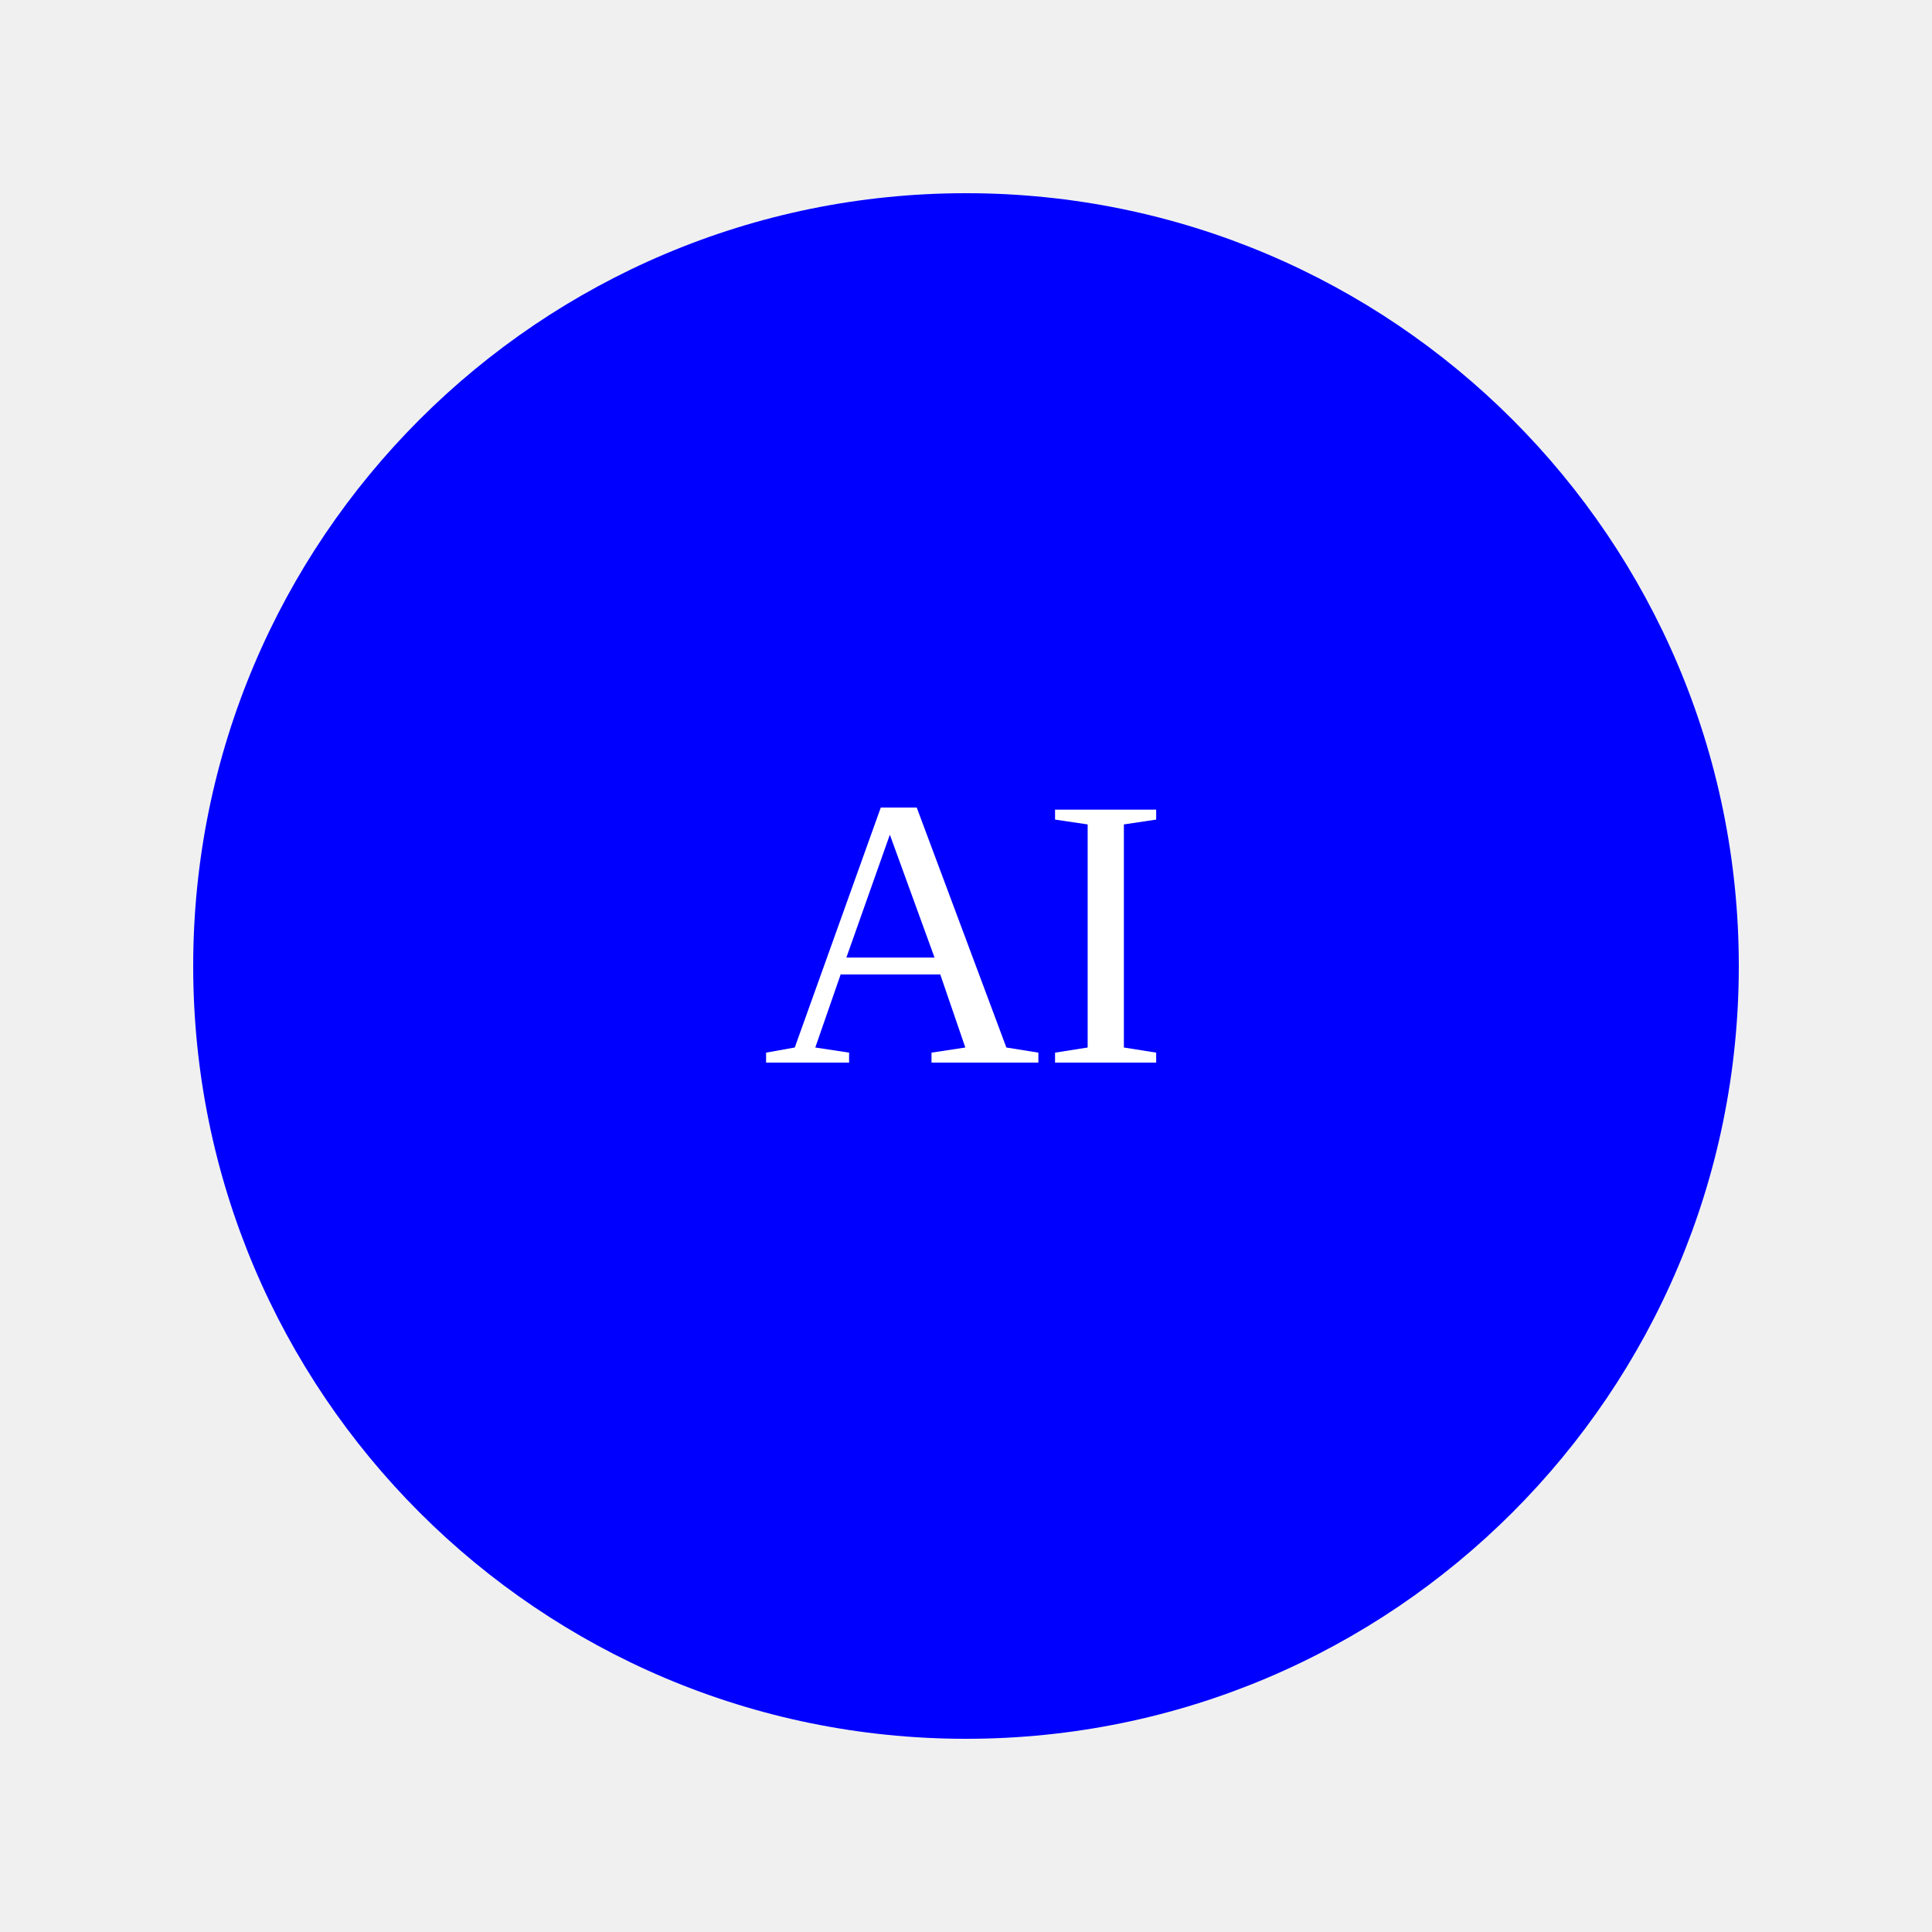
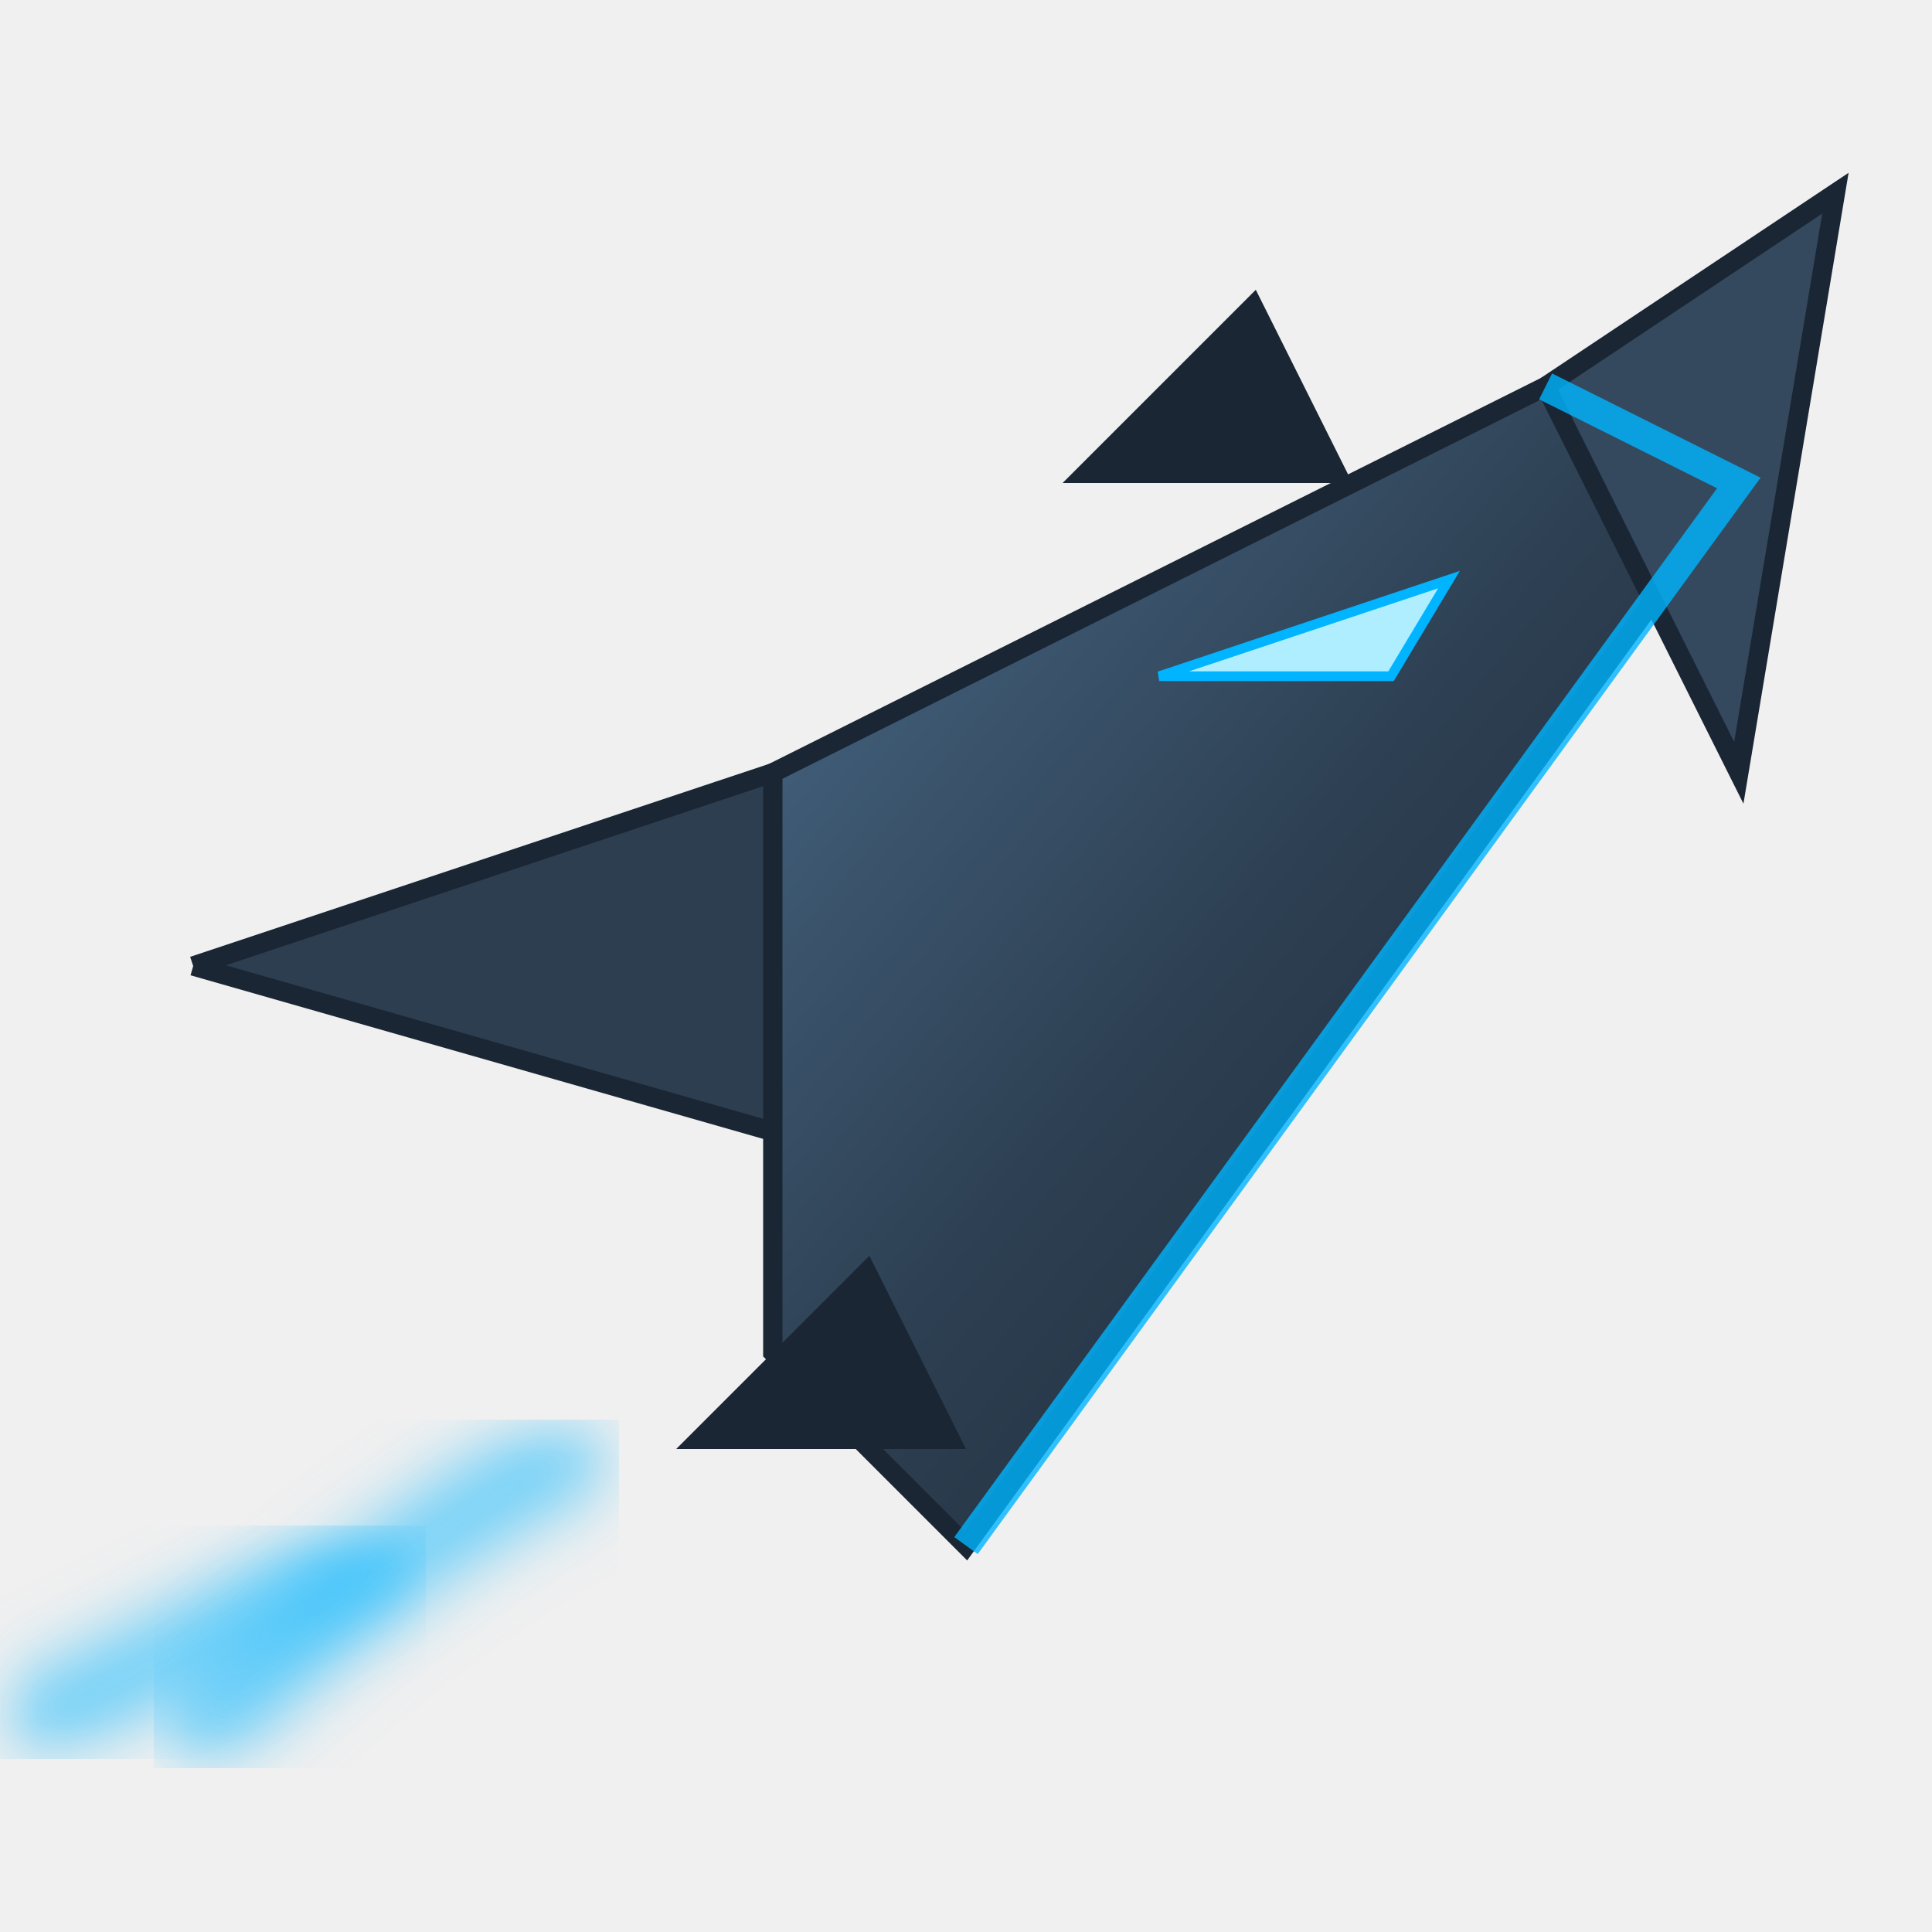
- <svg xmlns="http://www.w3.org/2000/svg" width="100" height="100">
-   <circle cx="50" cy="50" r="40" fill="blue" />
-   <text x="50" y="55" font-size="20" text-anchor="middle" fill="white">AI</text>
+ <svg xmlns="http://www.w3.org/2000/svg" viewBox="0 0 100 100">
+   <defs>
+     <linearGradient id="bodyGradBlue" x1="0%" y1="0%" x2="100%" y2="100%">
+       <stop offset="0%" stop-color="#4a6b8a" />
+       <stop offset="50%" stop-color="#2c3e50" />
+       <stop offset="100%" stop-color="#1a2634" />
+     </linearGradient>
+     <filter id="afterburner">
+       <feGaussianBlur stdDeviation="2" />
+     </filter>
+   </defs>
+   <g>
+     <path d="M20 80 Q10 85, 0 90" stroke="#00b4ff" stroke-width="3" stroke-linecap="round" filter="url(#afterburner)" opacity="0.8" />
+     <path d="M30 75 Q20 80, 10 90" stroke="#00b4ff" stroke-width="3" stroke-linecap="round" filter="url(#afterburner)" opacity="0.8" />
+     <path d="M10 50 L40 40 L45 60 L10 50" fill="#2c3e50" stroke="#1a2634" />
+     <path d="M40 40 L80 20 L90 25 L50 80 L40 70 Z" fill="url(#bodyGradBlue)" stroke="#1a2634" />
+     <path d="M80 20 L95 10 L90 40 L80 20" fill="#34495e" stroke="#1a2634" />
+     <path d="M60 35 L75 30 L72 35 Z" fill="#aeeeff" stroke="#00b4ff" stroke-width="0.5" />
+     <path d="M45 65 L35 75 L50 75 Z" fill="#1a2634" />
+     <path d="M55 25 L65 15 L70 25 Z" fill="#1a2634" />
+     <path d="M80 20 L90 25 L50 80" fill="none" stroke="#00b4ff" stroke-width="1.5" stroke-opacity="0.8" />
+   </g>
</svg>
